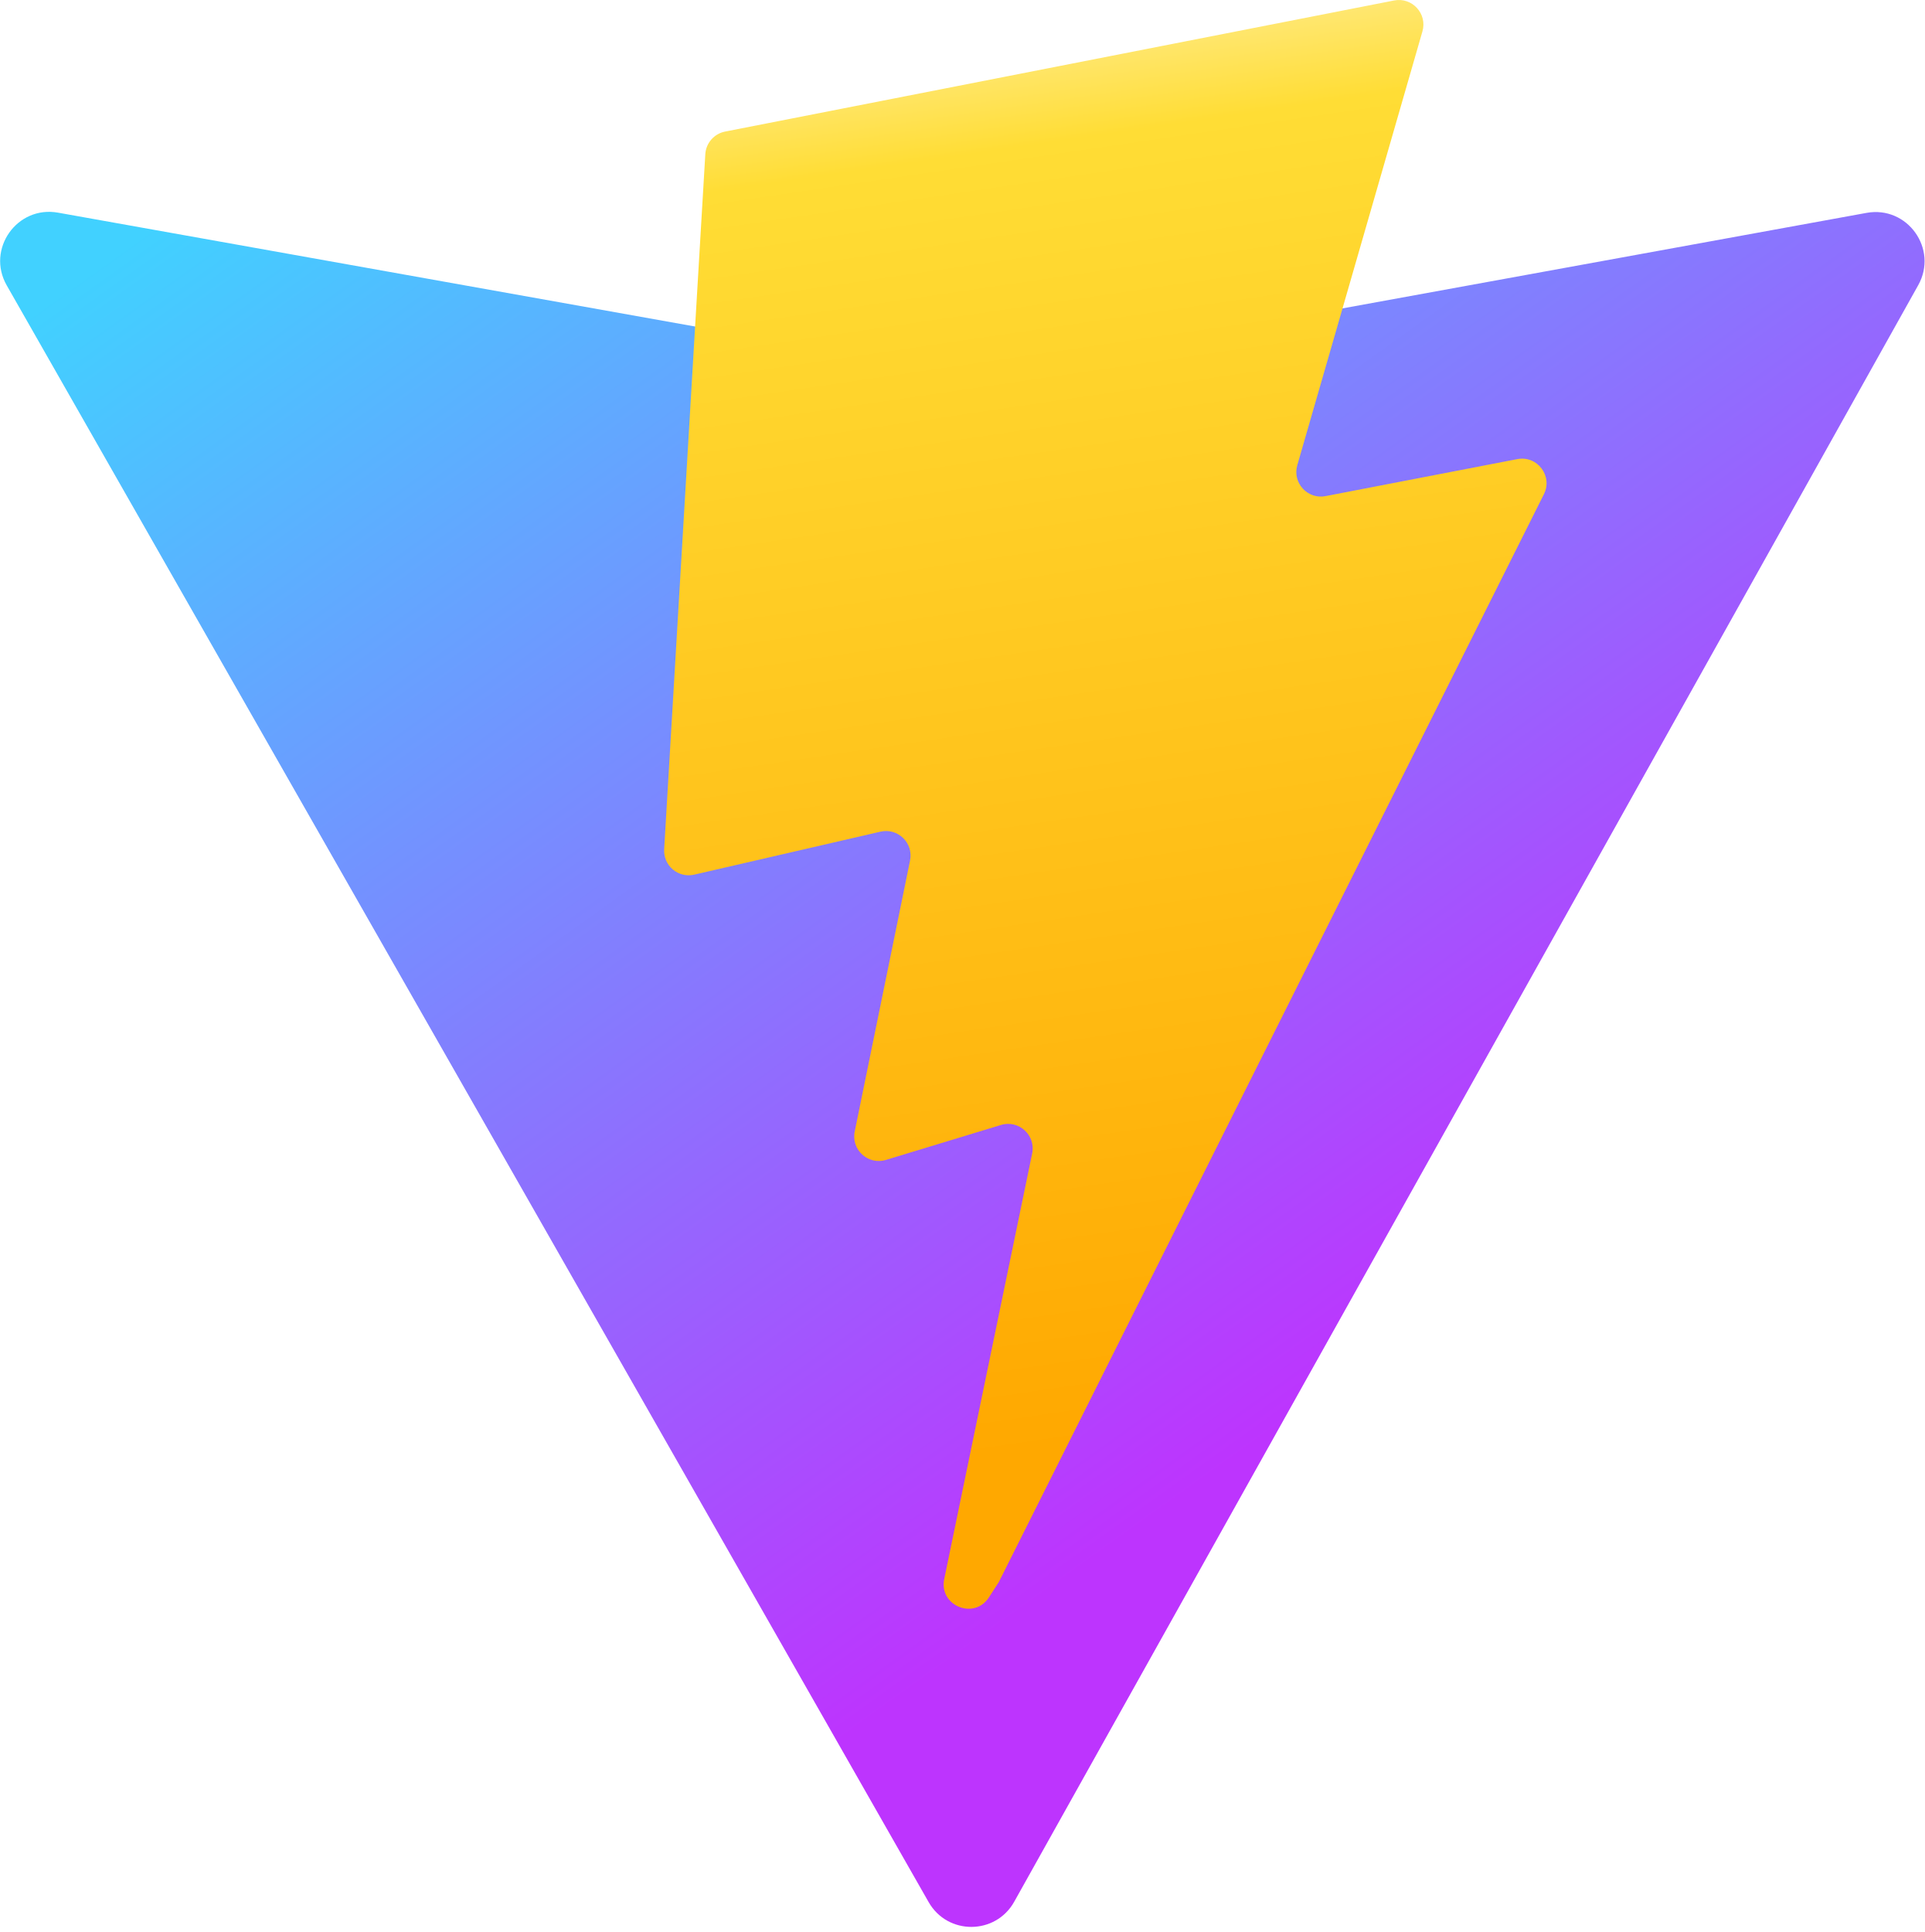
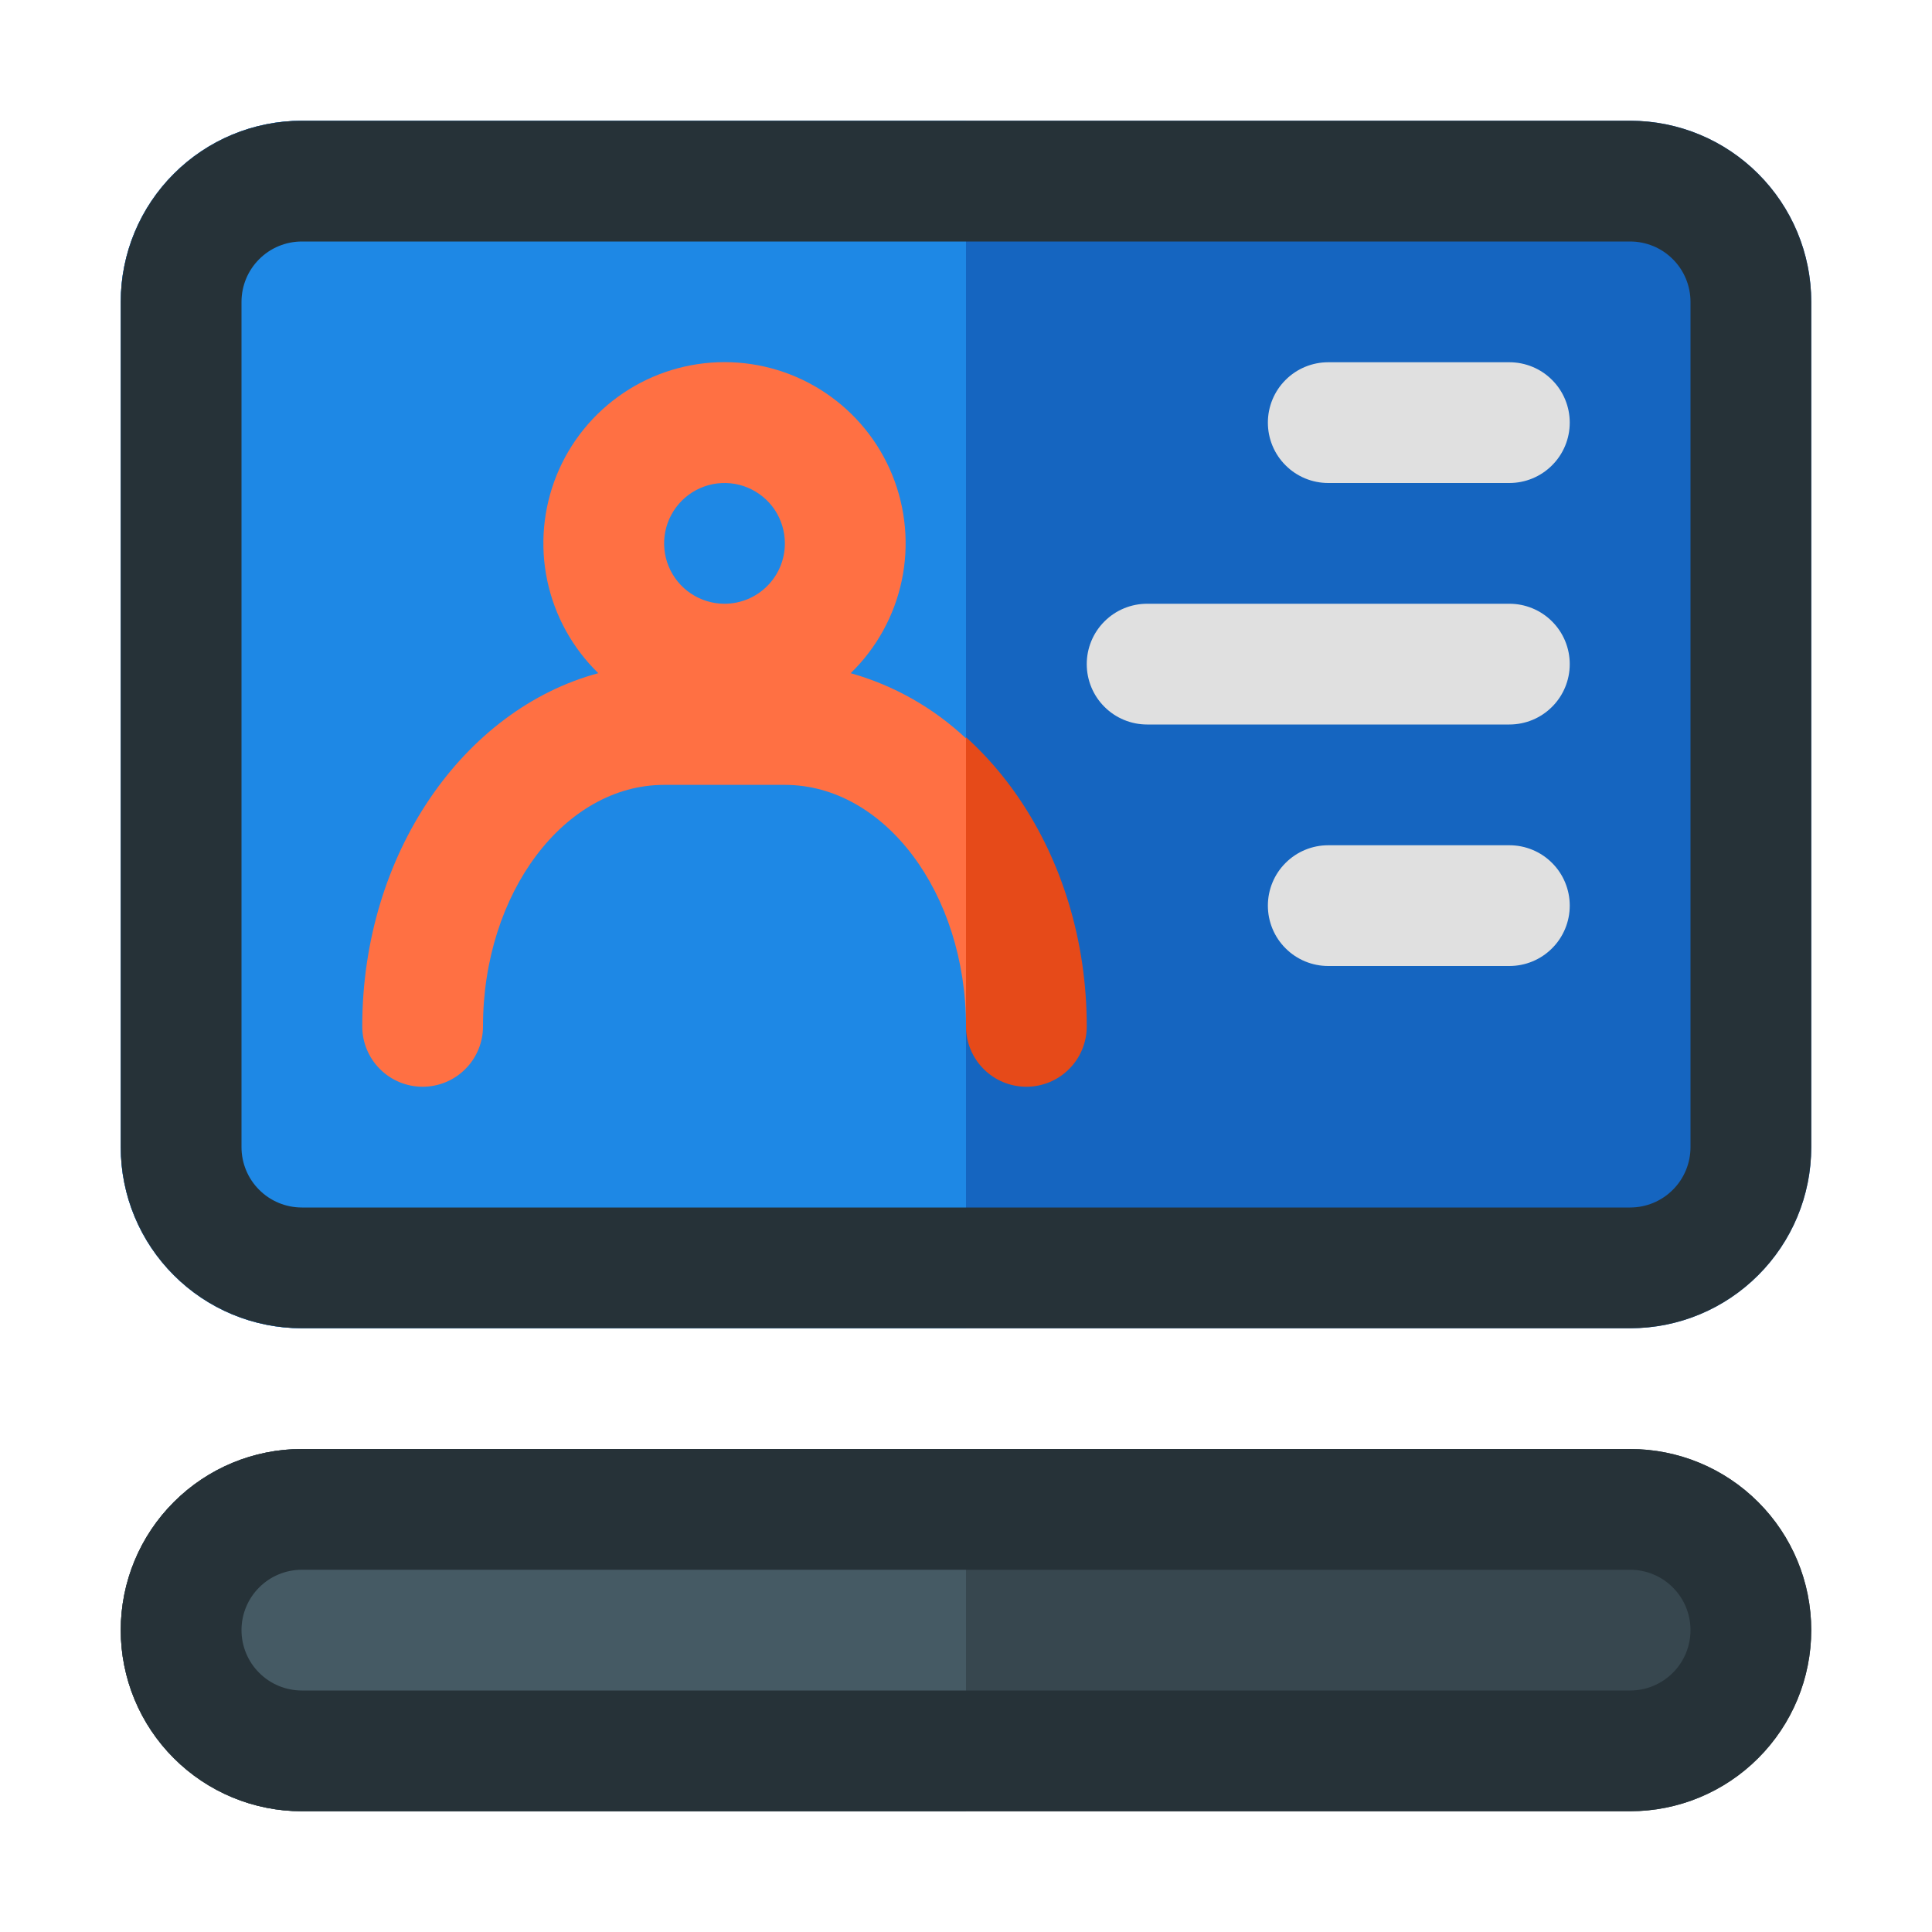
- <svg xmlns="http://www.w3.org/2000/svg" aria-hidden="true" role="img" class="iconify iconify--logos" width="31.88" height="32" preserveAspectRatio="xMidYMid meet" viewBox="0 0 256 257">
-   <defs>
-     <linearGradient id="IconifyId1813088fe1fbc01fb466" x1="-.828%" x2="57.636%" y1="7.652%" y2="78.411%">
-       <stop offset="0%" stop-color="#41D1FF" />
-       <stop offset="100%" stop-color="#BD34FE" />
-     </linearGradient>
-     <linearGradient id="IconifyId1813088fe1fbc01fb467" x1="43.376%" x2="50.316%" y1="2.242%" y2="89.03%">
-       <stop offset="0%" stop-color="#FFEA83" />
-       <stop offset="8.333%" stop-color="#FFDD35" />
-       <stop offset="100%" stop-color="#FFA800" />
-     </linearGradient>
-   </defs>
-   <path fill="url(#IconifyId1813088fe1fbc01fb466)" d="M255.153 37.938L134.897 252.976c-2.483 4.44-8.862 4.466-11.382.048L.875 37.958c-2.746-4.814 1.371-10.646 6.827-9.67l120.385 21.517a6.537 6.537 0 0 0 2.322-.004l117.867-21.483c5.438-.991 9.574 4.796 6.877 9.62Z" />
-   <path fill="url(#IconifyId1813088fe1fbc01fb467)" d="M185.432.063L96.44 17.501a3.268 3.268 0 0 0-2.634 3.014l-5.474 92.456a3.268 3.268 0 0 0 3.997 3.378l24.777-5.718c2.318-.535 4.413 1.507 3.936 3.838l-7.361 36.047c-.495 2.426 1.782 4.5 4.151 3.78l15.304-4.649c2.372-.72 4.652 1.36 4.15 3.788l-11.698 56.621c-.732 3.542 3.979 5.473 5.943 2.437l1.313-2.028l72.516-144.72c1.215-2.423-.88-5.186-3.54-4.672l-25.505 4.922c-2.396.462-4.435-1.77-3.759-4.114l16.646-57.705c.677-2.35-1.37-4.583-3.769-4.113Z" />
+ <svg xmlns="http://www.w3.org/2000/svg" width="800px" height="800px" viewBox="0 0 32 32" fill="none">
+   <path d="M27 2H5C3.343 2 2 3.343 2 5V19C2 20.657 3.343 22 5 22H27C28.657 22 30 20.657 30 19V5C30 3.343 28.657 2 27 2Z" fill="#1565C0" />
+   <path d="M14.09 11.15C14.518 10.734 14.813 10.2 14.936 9.615C15.059 9.031 15.004 8.423 14.78 7.87C14.556 7.317 14.171 6.843 13.676 6.51C13.181 6.176 12.597 5.998 12 5.998C11.403 5.998 10.819 6.176 10.324 6.51C9.829 6.843 9.444 7.317 9.22 7.87C8.996 8.423 8.941 9.031 9.064 9.615C9.187 10.2 9.482 10.734 9.91 11.15C7.68 11.75 6 14.14 6 17C6 17.265 6.105 17.52 6.293 17.707C6.48 17.895 6.735 18 7 18C7.265 18 7.52 17.895 7.707 17.707C7.895 17.52 8 17.265 8 17C8 14.79 9.35 13 11 13H13C14.65 13 16 14.79 16 17C16 17.265 16.105 17.52 16.293 17.707C16.48 17.895 16.735 18 17 18C17.265 18 17.52 17.895 17.707 17.707C17.895 17.52 18 17.265 18 17C18 14.14 16.32 11.75 14.09 11.15ZM12 8C12.198 8 12.391 8.059 12.556 8.169C12.72 8.278 12.848 8.435 12.924 8.617C13 8.8 13.019 9.001 12.981 9.195C12.942 9.389 12.847 9.567 12.707 9.707C12.567 9.847 12.389 9.942 12.195 9.981C12.001 10.019 11.8 10 11.617 9.924C11.435 9.848 11.278 9.72 11.168 9.556C11.059 9.391 11 9.198 11 9C11 8.735 11.105 8.48 11.293 8.293C11.48 8.105 11.735 8 12 8Z" fill="#E64A19" />
+   <path d="M25 8H22C21.735 8 21.48 7.895 21.293 7.707C21.105 7.52 21 7.265 21 7C21 6.735 21.105 6.48 21.293 6.293C21.48 6.105 21.735 6 22 6H25C25.265 6 25.52 6.105 25.707 6.293C25.895 6.48 26 6.735 26 7C26 7.265 25.895 7.52 25.707 7.707C25.52 7.895 25.265 8 25 8Z" fill="#E0E0E0" />
+   <path d="M25 12H19C18.735 12 18.48 11.895 18.293 11.707C18.105 11.52 18 11.265 18 11C18 10.735 18.105 10.48 18.293 10.293C18.48 10.105 18.735 10 19 10H25C25.265 10 25.52 10.105 25.707 10.293C25.895 10.48 26 10.735 26 11C26 11.265 25.895 11.52 25.707 11.707C25.52 11.895 25.265 12 25 12Z" fill="#E0E0E0" />
+   <path d="M25 16H22C21.735 16 21.48 15.895 21.293 15.707C21.105 15.52 21 15.265 21 15C21 14.735 21.105 14.48 21.293 14.293C21.48 14.105 21.735 14 22 14H25C25.265 14 25.52 14.105 25.707 14.293C25.895 14.48 26 14.735 26 15C26 15.265 25.895 15.52 25.707 15.707C25.52 15.895 25.265 16 25 16Z" fill="#E0E0E0" />
+   <path d="M27 24H5C4.204 24 3.441 24.316 2.879 24.879C2.316 25.441 2 26.204 2 27C2 27.796 2.316 28.559 2.879 29.121C3.441 29.684 4.204 30 5 30H27C27.796 30 28.559 29.684 29.121 29.121C29.684 28.559 30 27.796 30 27C30 26.204 29.684 25.441 29.121 24.879C28.559 24.316 27.796 24 27 24Z" fill="#37474F" />
+   <path d="M5 2C4.204 2 3.441 2.316 2.879 2.879C2.316 3.441 2 4.204 2 5V19C2 19.796 2.316 20.559 2.879 21.121C3.441 21.684 4.204 22 5 22H16V2H5Z" fill="#1E88E5" />
+   <path d="M14.09 11.15C14.518 10.734 14.813 10.2 14.936 9.615C15.059 9.031 15.004 8.423 14.78 7.87C14.556 7.317 14.171 6.843 13.676 6.51C13.181 6.176 12.597 5.998 12 5.998C11.403 5.998 10.819 6.176 10.324 6.51C9.829 6.843 9.444 7.317 9.22 7.87C8.996 8.423 8.941 9.031 9.064 9.615C9.187 10.2 9.482 10.734 9.91 11.15C7.68 11.75 6 14.14 6 17C6 17.265 6.105 17.52 6.293 17.707C6.48 17.895 6.735 18 7 18C7.265 18 7.52 17.895 7.707 17.707C7.895 17.52 8 17.265 8 17C8 14.79 9.35 13 11 13H13C14.65 13 16 14.79 16 17V12.23C15.459 11.722 14.804 11.351 14.09 11.15ZM12 10C11.802 10 11.609 9.941 11.444 9.831C11.28 9.722 11.152 9.565 11.076 9.383C11 9.2 10.981 8.999 11.019 8.805C11.058 8.611 11.153 8.433 11.293 8.293C11.433 8.153 11.611 8.058 11.805 8.019C11.999 7.981 12.2 8 12.383 8.076C12.565 8.152 12.722 8.28 12.832 8.444C12.941 8.609 13 8.802 13 9C13 9.265 12.895 9.52 12.707 9.707C12.52 9.895 12.265 10 12 10Z" fill="#FF7043" />
+   <path d="M5 24C4.204 24 3.441 24.316 2.879 24.879C2.316 25.441 2 26.204 2 27C2 27.796 2.316 28.559 2.879 29.121C3.441 29.684 4.204 30 5 30H16V24H5Z" fill="#455A64" />
+   <path d="M27 2H5C4.204 2 3.441 2.316 2.879 2.879C2.316 3.441 2 4.204 2 5V19C2 19.796 2.316 20.559 2.879 21.121C3.441 21.684 4.204 22 5 22H27C27.796 22 28.559 21.684 29.121 21.121C29.684 20.559 30 19.796 30 19V5C30 4.204 29.684 3.441 29.121 2.879C28.559 2.316 27.796 2 27 2ZM28 19C28 19.265 27.895 19.52 27.707 19.707C27.52 19.895 27.265 20 27 20H5C4.735 20 4.48 19.895 4.293 19.707C4.105 19.52 4 19.265 4 19V5C4 4.735 4.105 4.48 4.293 4.293C4.48 4.105 4.735 4 5 4H27C27.265 4 27.52 4.105 27.707 4.293C27.895 4.48 28 4.735 28 5V19Z" fill="#263238" />
+   <path d="M27 24H5C4.204 24 3.441 24.316 2.879 24.879C2.316 25.441 2 26.204 2 27C2 27.796 2.316 28.559 2.879 29.121C3.441 29.684 4.204 30 5 30H27C27.796 30 28.559 29.684 29.121 29.121C29.684 28.559 30 27.796 30 27C30 26.204 29.684 25.441 29.121 24.879C28.559 24.316 27.796 24 27 24ZM27 28H5C4.735 28 4.48 27.895 4.293 27.707C4.105 27.52 4 27.265 4 27C4 26.735 4.105 26.48 4.293 26.293C4.48 26.105 4.735 26 5 26H27C27.265 26 27.52 26.105 27.707 26.293C27.895 26.48 28 26.735 28 27C28 27.265 27.895 27.52 27.707 27.707C27.52 27.895 27.265 28 27 28Z" fill="#263238" />
</svg>
